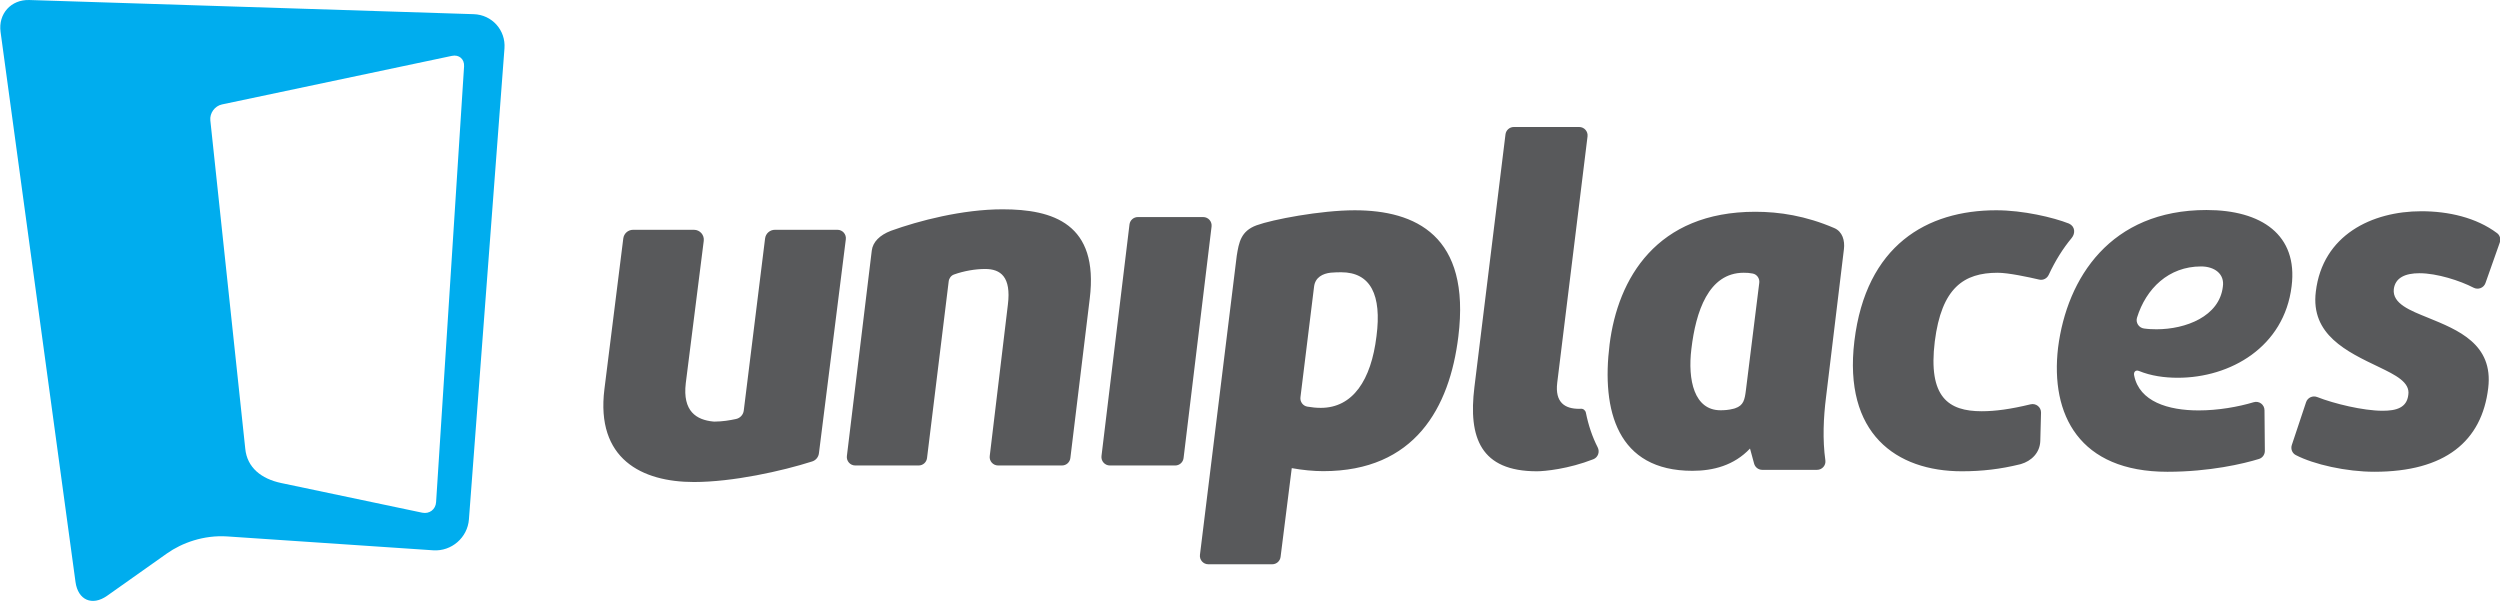
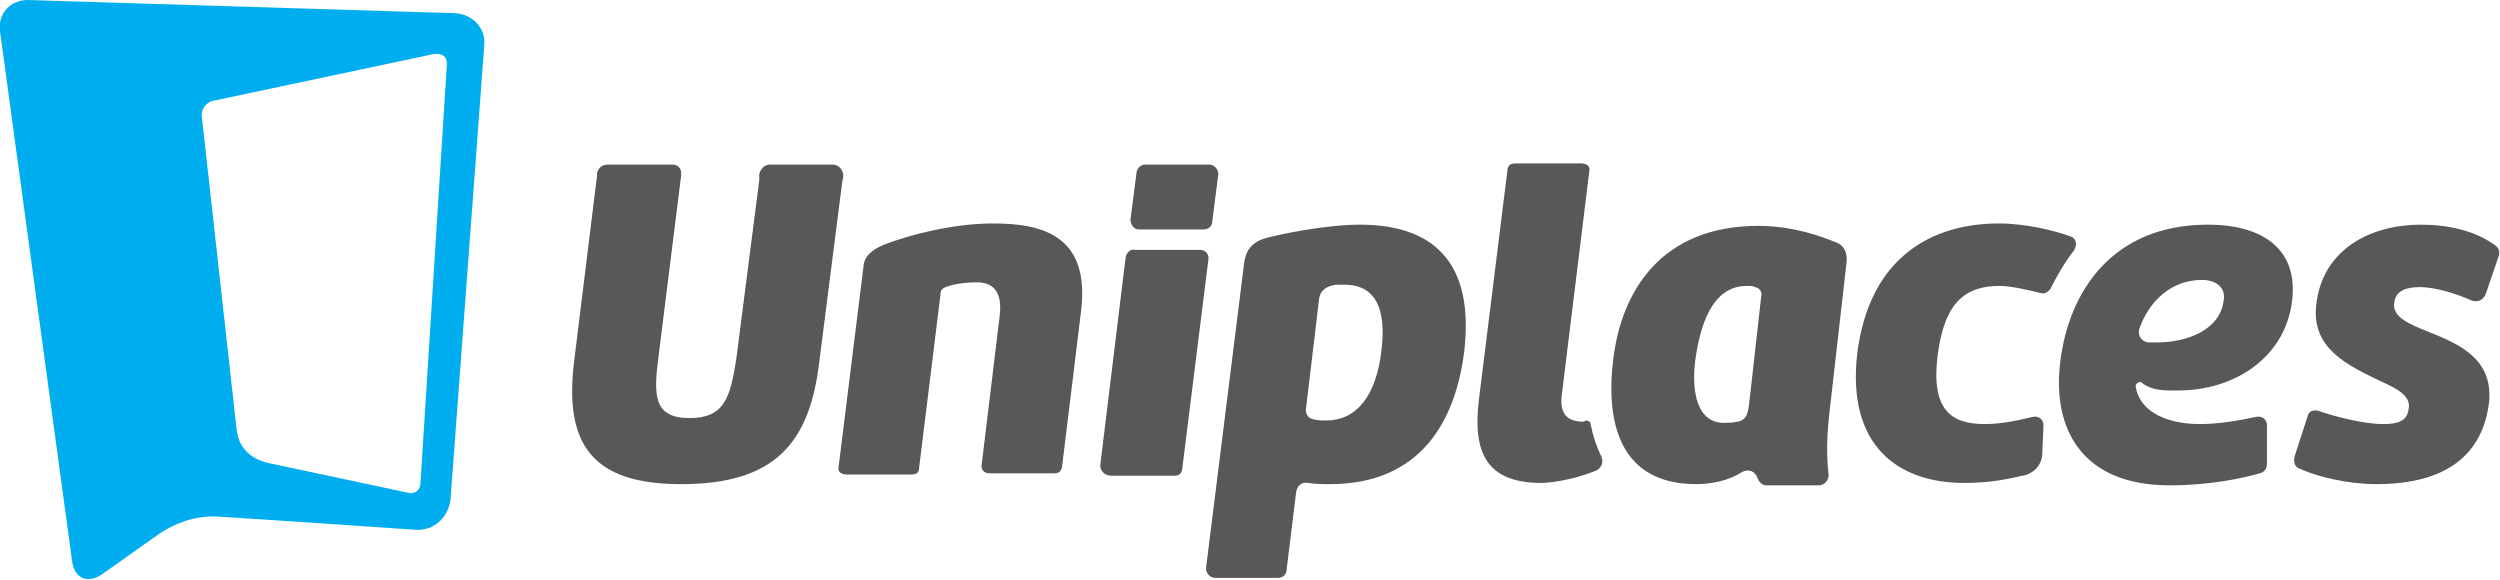
- <svg viewBox="0 0 2000 480.728">
-   <path fill="#00ADEE" d="M371.259 53.107l-22.384 348.616c-.37 5.838-5.362 9.631-11.095 8.431L224.997 386.43c-16.034-3.369-27.34-12.435-28.787-27.499L168.27 96.34c-.617-5.821 3.563-11.571 9.296-12.788l183.956-38.859c5.716-1.217 10.108 2.575 9.737 8.414m7.708-41.77L23.455.013C8.833-.445-1.521 11.038.454 25.537L60.409 465.61c1.993 14.499 13.37 19.438 25.312 10.989l47.872-33.867c11.959-8.449 29.422-14.852 48.278-13.582 18.838 1.27 164.73 11.095 164.73 11.095 14.587.988 27.446-10.16 28.54-24.747l28.434-376.785c1.092-14.587-9.967-26.917-24.608-27.376" />
-   <path fill="#58595B" d="M903.588 179.577l-22.401 185.262c-.476 4.004 2.664 7.549 6.703 7.549h52.282c3.404 0 6.279-2.557 6.685-5.944l22.4-185.244c.476-4.022-2.664-7.55-6.703-7.55h-52.282a6.73 6.73 0 0 0-6.684 5.927M1942.527 254.225c-14.323-5.803-28.663-11.236-27.499-22.86 1.164-9.296 9.296-12.788 20.532-12.788 14.005 0 32.579 5.997 43.268 11.571 3.669 1.905 8.167.212 9.543-3.686l11.447-32.421c.953-2.698.159-5.786-2.134-7.514-16.704-12.523-38.982-17.533-60.59-17.533-39.494 0-79.022 18.979-84.437 64.311-4.269 34.484 24.8 48.031 50.747 60.431 12.788 6.209 24.8 12.012 23.248 22.084-1.164 10.46-9.684 12.788-20.532 12.788-15.558 0-38.929-5.68-52.317-10.954-3.616-1.429-7.708.406-8.943 4.11l-11.412 34.255c-1.023 3.069.247 6.509 3.122 8.008 14.481 7.567 40.552 13.388 62.953 13.388 56.568 0 86.007-24.412 91.052-67.028 4.251-35.242-24.412-46.478-48.048-56.162M649.76 369.153c2.928-.934 5.009-3.475 5.38-6.526l21.52-171.203c.511-4.022-2.628-7.585-6.685-7.585H619.88c-3.969 0-7.32 2.963-7.814 6.914L595.009 328.46c-.406 3.334-2.893 6.032-6.191 6.738-5.133 1.094-10.583 2.028-17.216 2.082-.335 0-.688-.018-1.023-.053-13.335-1.288-24.641-8.096-21.96-30.674l14.376-113.859c.6-4.692-3.069-8.854-7.814-8.854h-48.736a7.882 7.882 0 0 0-7.814 6.897l-15.099 120.58c-6.967 55.792 29.827 74.295 71.667 74.295 30.902-.002 70.378-8.715 94.561-16.459M802.069 167.451c-32.191 0-67.098 9.155-89.324 17.181-8.943 3.439-14.482 8.925-15.328 15.857L677.502 364.83c-.476 4.004 2.646 7.55 6.685 7.55h50.747a6.73 6.73 0 0 0 6.685-5.927l17.339-141.393c.3-2.452 1.905-4.621 4.216-5.451 8.096-2.91 17.233-4.427 24.941-4.427 12.4 0 20.92 6.332 18.203 28.398l-14.534 121.25c-.494 4.022 2.646 7.55 6.685 7.55h51.117a6.735 6.735 0 0 0 6.703-5.927l15.505-127.547c7.374-60.06-29.438-71.455-69.725-71.455M1101.193 268.942c-4.251 35.26-18.98 57.344-44.556 57.344-3.528 0-7.056-.335-10.813-.988-3.51-.617-5.909-3.934-5.468-7.479l10.901-88.512c.917-7.532 7.038-10.477 13.335-11.165a100.61 100.61 0 0 1 8.326-.335c23.636-.001 32.543 18.22 28.275 51.135m-17.427-100.719c-27.199 0-65.934 7.391-78.511 12.013-12.559 4.621-14.146 13.687-15.857 24.377l-29.439 239.236c-.494 4.022 2.628 7.567 6.685 7.567h51.135a6.74 6.74 0 0 0 6.685-5.892l8.943-71.014c8.52 1.552 17.427 2.416 25.171 2.416 73.237 0 101.124-50.694 108.091-107.632 10.071-80.98-34.485-101.071-82.903-101.071M1396.742 312.056c-.97 7.743-1.852 12.259-8.625 14.552-.07.035-.159.053-.247.088-.282.088-.564.158-.864.247-4.075 1.112-7.849 1.27-10.636 1.27-20.92 0-26.353-24.007-23.248-49.195 3.493-29.439 13.564-60.819 41.84-60.819 2.487 0 4.727.123 7.232.635 3.404.67 5.662 3.969 5.221 7.409l-10.673 85.813zm78.405-112.783c.811-6.756-1.111-13.97-7.708-16.809-22.86-9.843-44.027-13.053-63.183-13.053-79.04 0-110.014 53.446-116.593 106.133-6.597 53.076 6.191 101.106 66.234 101.106 16.651 0 33.32-4.268 46.108-17.815l3.281 12.065a6.753 6.753 0 0 0 6.509 4.974h43.833c4.057 0 7.232-3.563 6.667-7.567-2.346-16.739-1.499-34.413.529-50.553l14.323-118.481zM1760.851 213.151c10.689 0 18.997 5.927 17.427 16.228-2.769 23.742-29.686 34.043-53.04 34.043-3.21 0-6.703-.141-10.125-.635-4.092-.6-6.721-4.727-5.504-8.661 7.198-23.23 25.278-40.975 51.242-40.975m-1.976 115.182c-24.342 0-47.308-7.055-51.523-27.799-.706-2.981 1.129-4.798 3.775-3.775h.018c9.648 3.969 20.532 5.45 31.115 5.45 41.963 0 85.108-24.536 91.034-73.237 5.151-41.169-24.148-60.96-68.086-60.96-76.782 0-111.619 54.24-118.745 110.049-6.333 53.834 17.021 99.36 87.471 99.36 33.743 0 61.031-6.456 73.272-10.266 2.822-.882 4.692-3.528 4.674-6.491l-.282-32.491c-.035-4.48-4.322-7.691-8.625-6.403-12.489 3.759-28.54 6.563-44.098 6.563M1638.961 219.88c5.415-11.606 11.43-21.096 18.38-29.492 3.069-3.704 2.805-9.26-2.17-11.536-12.647-4.974-36.742-10.636-58.155-10.636-55.404 0-104.211 27.905-113.506 104.599-8.908 73.995 33.32 104.211 86.007 104.211 16.246 0 30.78-1.729 46.32-5.539.017-.017.035-.017.053-.017.282-.071.565-.159.829-.212 8.273-2.399 15.275-8.96 15.522-18.627l.582-22.49c.106-4.427-4.057-7.743-8.379-6.685-15.857 3.846-28.152 5.539-39.052 5.539-26.723 0-43.004-11.236-37.571-55.792 5.415-43.003 23.248-54.998 50.359-54.998 8.537 0 24.783 3.51 33.179 5.468 3.121.741 6.244-.882 7.602-3.793M1263.213 327.054c-11.236 0-19.368-5.027-17.427-20.919l24.236-196.974c.511-4.022-2.628-7.567-6.685-7.567h-52.264c-3.404 0-6.279 2.54-6.685 5.909l-24.853 202.125c-5.027 40.675 5.045 67.398 49.971 67.398 6.262 0 25.241-1.835 45.156-9.631 3.775-1.482 5.327-5.927 3.475-9.525-4.233-8.29-7.373-17.515-9.419-27.658-.388-1.923-2.064-3.351-4.004-3.21-.513.035-1.025.052-1.501.052" />
+ <svg xmlns="http://www.w3.org/2000/svg" width="208.1" height="48.2" viewBox="0 0 208.1 48.2">
+   <path fill="#00AEEF" d="M37.9 1.1L2.3 0C.9 0-.2 1.1 0 2.6l6 44.1c.2 1.5 1.3 1.9 2.5 1.1l4.8-3.4c1.2-.8 2.9-1.5 4.8-1.4 1.9.1 16.5 1.1 16.5 1.1 1.5.1 2.7-1 2.9-2.5l2.8-37.7c.2-1.5-.9-2.7-2.4-2.8zM35 40.2c0 .6-.5 1-1.1.8l-11.3-2.4c-1.6-.3-2.7-1.2-2.9-2.8L16.8 9.7c-.1-.6.4-1.2.9-1.3l18.4-3.9c.7-.1 1.1.2 1.1.8L35 40.2z" />
+   <path fill="#585858" d="M93.7 21.4l-2.1 17.2c-.1.5.3 1 .9 1h5.2c.4 0 .6-.1.7-.5l2.2-17.6c0-.4-.3-.7-.7-.7h-5.4c-.4-.1-.7.2-.8.6m108.4 6.2c-1.5-.6-3-1.2-2.8-2.4.1-1 1-1.3 2.1-1.3 1.4 0 3.2.6 4.3 1.1.5.2 1 0 1.2-.5l1.1-3.2c.1-.3 0-.6-.2-.8-1.7-1.3-4-1.8-6.3-1.8-4.1 0-8.2 2-8.7 6.7-.4 3.6 2.6 5 5.3 6.3 1.3.6 2.6 1.2 2.4 2.3-.1 1.1-1 1.3-2.1 1.3-1.6 0-4-.6-5.4-1.1-.4-.1-.8 0-.9.4L191 38c-.1.4 0 .9.4 1 1.5.7 4.1 1.3 6.4 1.3 5.9 0 8.9-2.5 9.4-6.9.3-3.6-2.6-4.8-5.1-5.8m-119.4-9c-3.3 0-6.9.9-9.2 1.8-.9.4-1.5.9-1.6 1.6l-2.1 16.9c-.1.4.3.6.7.6h5.3c.4 0 .7-.1.7-.5l1.8-14.6c0-.3.2-.4.4-.5.8-.3 1.8-.4 2.6-.4 1.3 0 2.2.7 1.9 2.9l-1.5 12.4c0 .4.3.6.7.6h5.3c.4 0 .6-.1.7-.5L90 25.8c.7-6.1-3.1-7.2-7.3-7.2M115 29.1c-.4 3.7-2 5.9-4.6 5.9-.4 0-.7 0-1.1-.1s-.6-.4-.6-.8l1.1-9.2c.1-.8.7-1.1 1.4-1.2h.9c2.4.1 3.3 2 2.9 5.4m-1.8-10.4c-2.8 0-6.8.8-8.1 1.2-1.3.5-1.5 1.4-1.6 2.5l-3.1 24.8c-.1.4.3.9.7.9h5.3c.4 0 .7-.3.7-.7l.8-6.5c.1-.5.5-.8 1-.7.6.1 1.2.1 1.8.1 7.6 0 10.5-5.3 11.2-11.2.9-8.3-3.7-10.4-8.7-10.4m32.4 14.9c-.1.8-.2 1.3-.9 1.5h-.1c-.4.1-.8.1-1.1.1-2.2 0-2.7-2.5-2.4-5.1.4-3 1.4-6.3 4.3-6.3.3 0 .5 0 .7.1.4.1.6.4.5.8l-1 8.9zm8.1-11.7c.1-.7-.1-1.4-.8-1.7-2.4-1-4.6-1.4-6.5-1.4-8.2 0-11.4 5.5-12.1 11-.7 5.5.6 10.5 6.9 10.5 1.3 0 2.7-.3 3.8-1 .5-.3 1.1-.1 1.3.5.1.3.4.6.7.6h4.4c.5 0 .9-.5.8-1-.2-1.7-.1-3.5.1-5.2l1.4-12.3zm29.6 1.4c1.1 0 2 .6 1.8 1.7-.3 2.5-3.1 3.5-5.5 3.5h-.8c-.6-.1-.9-.6-.7-1.2.8-2.2 2.6-4 5.2-4m-.2 12c-2.5 0-4.9-.9-5.3-3-.1-.3.1-.5.4-.5 1 .8 2.1.7 3.2.7 4.3 0 8.8-2.5 9.4-7.5.5-4.3-2.5-6.3-7-6.3-8 0-11.6 5.6-12.3 11.4-.7 5.6 1.8 10.3 9.1 10.3 3.4 0 6.1-.6 7.5-1 .4-.1.6-.4.6-.8v-3.2c0-.5-.4-.8-.9-.7-1.4.3-3.1.6-4.7.6M170.7 24c.6-1.2 1.2-2.2 1.9-3.1.3-.4.3-1-.2-1.2-1.3-.5-3.8-1.1-6-1.1-5.7 0-10.8 2.9-11.8 10.8-.9 7.7 3.4 10.8 8.9 10.8 1.7 0 3.2-.2 4.8-.6h.1c.9-.2 1.6-.9 1.6-1.9l.1-2.3c0-.5-.4-.8-.9-.7-1.6.4-2.9.6-4 .6-2.8 0-4.5-1.2-3.9-5.8.6-4.5 2.4-5.7 5.2-5.7.9 0 2.6.4 3.4.6.3.1.6-.1.8-.4m-38.9 11.1c-1.2 0-2-.5-1.8-2.2l2.3-18.7c.1-.4-.3-.6-.7-.6h-5.4c-.4 0-.6.1-.7.4l-2.4 19.3c-.5 4.2.5 6.9 5.2 6.9.6 0 2.5-.2 4.5-1 .5-.2.7-.7.5-1.2-.4-.8-.7-1.7-.9-2.7 0-.2-.2-.3-.4-.3-.1.1-.2.1-.2.1M63.2 14.5c.1-.4.4-.8.9-.8h5.2c.5 0 .9.4.9 1l-.1.5-1.9 14.9c-.8 6.8-3.7 10.2-11.5 10.2-7.3 0-9.8-3.2-8.9-10.3l1.9-15.4v-.2c.1-.4.4-.7.9-.7H56c.4 0 .7.3.7.7v.2l-1.9 15.2c-.4 3.1-.4 5 2.6 5 2.9 0 3.4-1.7 3.9-5L63.2 15v-.5zm31.4-.1l-.5 3.9c0 .4.3.8.7.8h5.4c.4 0 .7-.3.7-.6l.5-3.9c.1-.4-.3-.9-.7-.9h-5.4c-.4 0-.7.4-.7.7" />
</svg>
